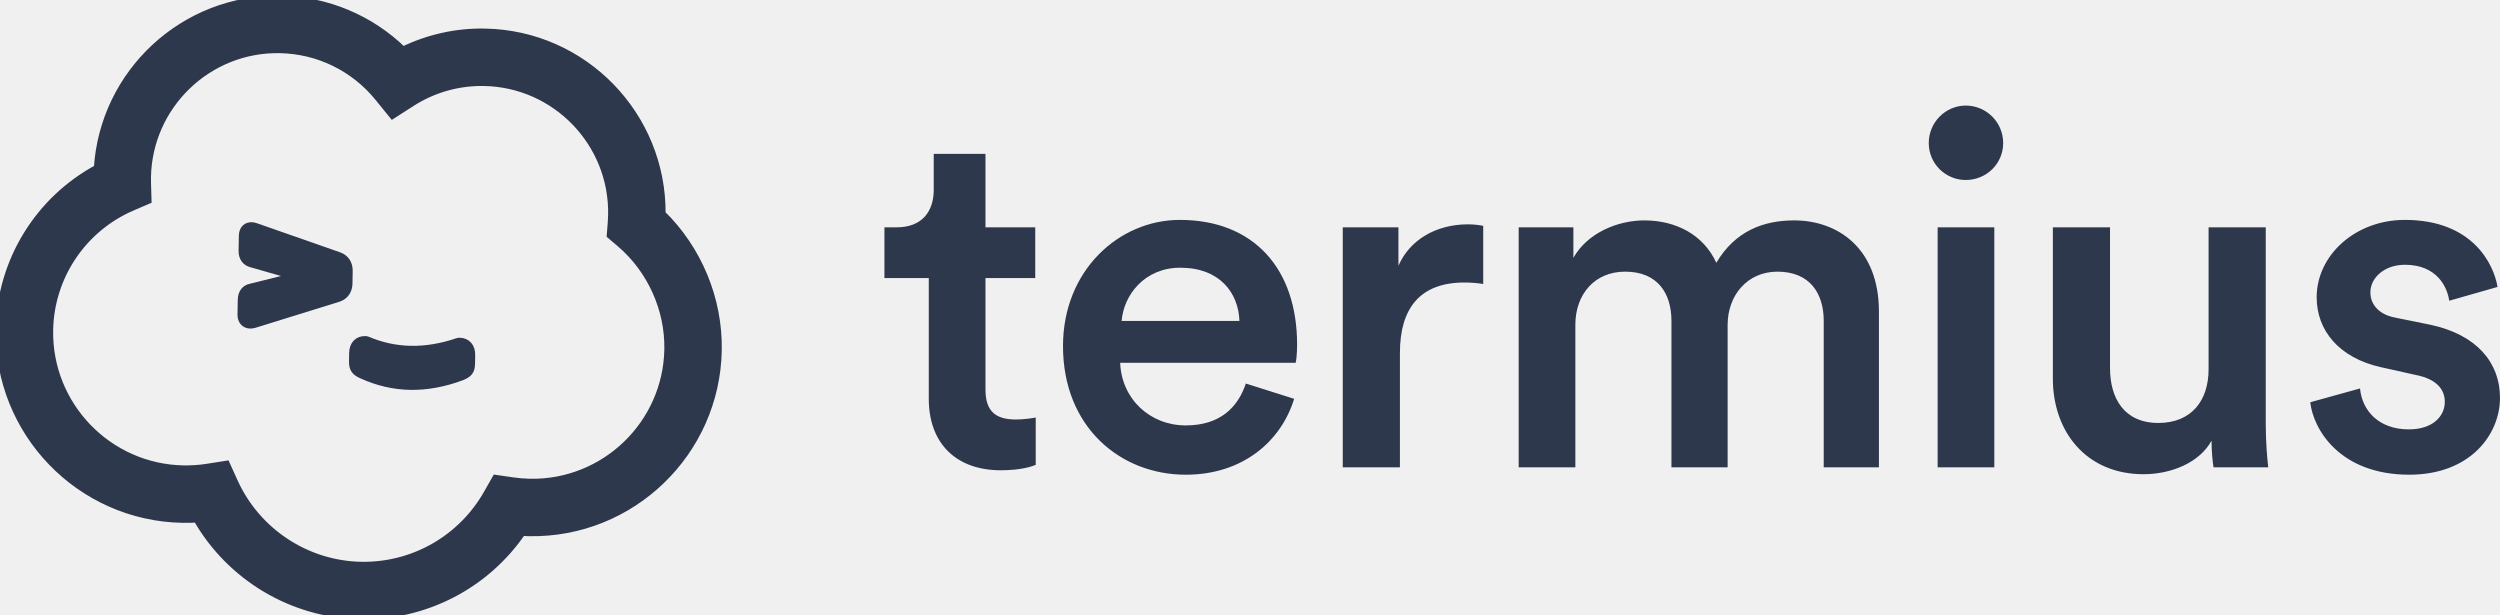
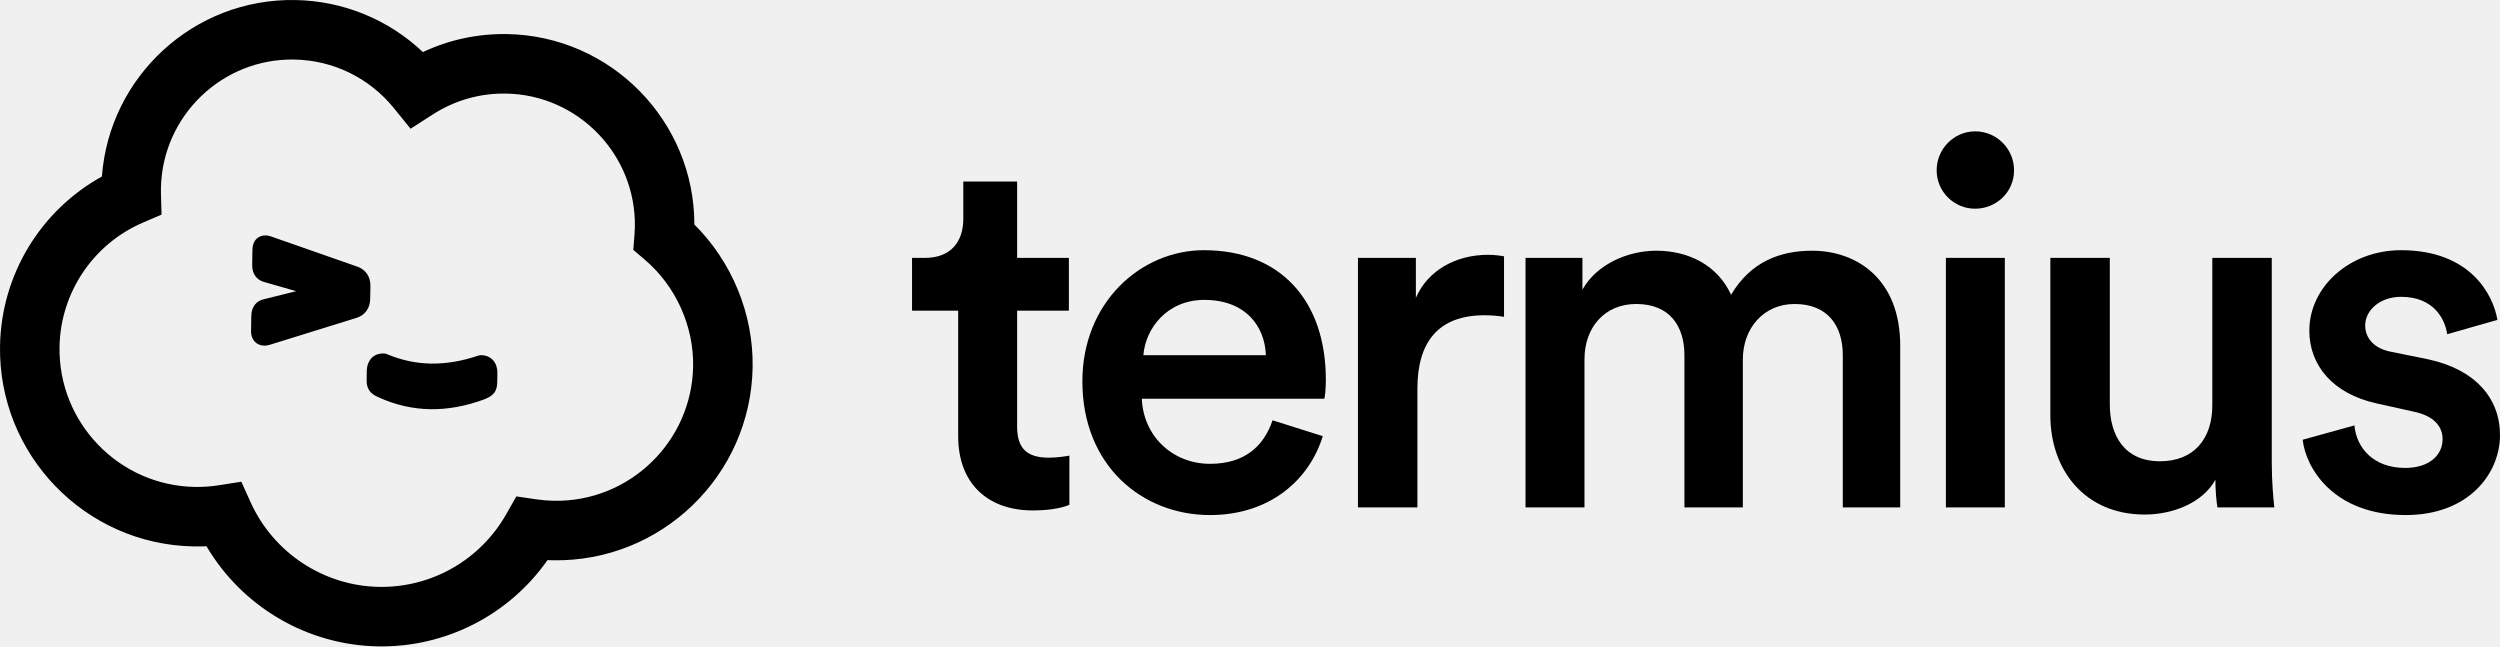
- <svg viewBox="0 0 101.59 24.99" overflow="visible" id="svg638972054_7774">
-   <g>
-     <path d="M 11.399 0.001 C 13.277 0.034 15.045 0.78 16.37 2.076 C 17.406 1.568 18.549 1.314 19.703 1.336 C 23.707 1.405 26.909 4.702 26.872 8.699 C 28.348 10.138 29.191 12.162 29.155 14.226 C 29.083 18.373 25.652 21.686 21.505 21.614 C 21.404 21.612 21.302 21.608 21.201 21.602 C 19.725 23.763 17.26 25.036 14.643 24.988 C 11.888 24.94 9.369 23.425 8.017 21.058 C 7.82 21.07 7.623 21.074 7.425 21.071 C 3.258 20.998 -0.071 17.55 0.001 13.383 C 0.049 10.629 1.59 8.138 3.988 6.852 C 4.223 2.978 7.481 -0.067 11.399 0.001 Z M 11.364 1.985 C 8.436 1.934 6.011 4.276 5.96 7.204 C 5.959 7.286 5.959 7.368 5.962 7.451 L 5.982 8.125 L 5.361 8.392 C 3.346 9.257 2.024 11.225 1.985 13.417 C 1.932 16.489 4.388 19.033 7.46 19.087 C 7.786 19.092 8.112 19.07 8.435 19.019 L 9.182 18.901 L 9.494 19.59 C 10.415 21.627 12.446 22.965 14.678 23.004 C 16.806 23.041 18.772 21.918 19.824 20.064 L 20.159 19.474 L 20.83 19.572 C 21.065 19.606 21.302 19.625 21.539 19.63 C 24.59 19.683 27.118 17.243 27.171 14.192 C 27.2 12.555 26.469 10.939 25.218 9.874 L 24.832 9.546 L 24.872 9.041 C 24.88 8.936 24.885 8.83 24.887 8.724 C 24.938 5.796 22.596 3.371 19.668 3.32 C 18.619 3.3 17.588 3.593 16.706 4.161 L 15.958 4.641 L 15.399 3.952 C 14.405 2.727 12.94 2.013 11.364 1.985 Z" fill="#2E384D" />
-     <path d="M 18.676 13.899 C 18.966 13.904 19.14 14.11 19.135 14.425 L 19.129 14.784 C 19.124 15.069 19.026 15.171 18.756 15.284 L 18.736 15.292 C 18.03 15.553 17.337 15.68 16.674 15.668 C 16.008 15.656 15.353 15.505 14.73 15.22 C 14.704 15.209 14.704 15.209 14.679 15.197 C 14.45 15.091 14.353 14.967 14.357 14.699 L 14.363 14.34 C 14.369 14.025 14.55 13.826 14.84 13.831 L 14.905 13.841 L 14.922 13.848 C 15.493 14.089 16.09 14.217 16.697 14.228 C 17.307 14.239 17.947 14.132 18.6 13.911 L 18.659 13.899 Z M 10.224 9.204 C 10.282 9.205 10.342 9.219 10.402 9.243 L 13.769 10.421 C 14.024 10.513 14.162 10.726 14.157 11.015 L 14.149 11.514 C 14.144 11.803 13.999 12.011 13.74 12.094 L 10.327 13.154 C 10.276 13.169 10.222 13.177 10.169 13.177 C 9.956 13.173 9.822 13.014 9.826 12.788 L 9.836 12.187 C 9.841 11.898 9.991 11.741 10.189 11.702 L 12.095 11.228 L 10.202 10.685 C 10.005 10.629 9.866 10.467 9.87 10.19 L 9.881 9.58 C 9.885 9.313 10.044 9.201 10.224 9.204 Z" fill="#2E384D" />
-     <path d="M 11.399 0.001 C 13.277 0.034 15.045 0.78 16.37 2.076 C 17.406 1.568 18.549 1.314 19.703 1.336 C 23.707 1.405 26.909 4.702 26.872 8.699 C 28.348 10.138 29.191 12.162 29.155 14.226 C 29.083 18.373 25.652 21.686 21.505 21.614 C 21.404 21.612 21.302 21.608 21.201 21.602 C 19.725 23.763 17.26 25.036 14.643 24.988 C 11.888 24.94 9.369 23.425 8.017 21.058 C 7.82 21.07 7.623 21.074 7.425 21.071 C 3.258 20.998 -0.071 17.55 0.001 13.383 C 0.049 10.629 1.59 8.138 3.988 6.852 C 4.223 2.978 7.481 -0.067 11.399 0.001 Z M 11.364 1.985 C 8.436 1.934 6.011 4.276 5.96 7.204 C 5.959 7.286 5.959 7.368 5.962 7.451 L 5.982 8.125 L 5.361 8.392 C 3.346 9.257 2.024 11.225 1.985 13.417 C 1.932 16.489 4.388 19.033 7.46 19.087 C 7.786 19.092 8.112 19.07 8.435 19.019 L 9.182 18.901 L 9.494 19.59 C 10.415 21.627 12.446 22.965 14.678 23.004 C 16.806 23.041 18.772 21.918 19.824 20.064 L 20.159 19.474 L 20.83 19.572 C 21.065 19.606 21.302 19.625 21.539 19.63 C 24.59 19.683 27.118 17.243 27.171 14.192 C 27.2 12.555 26.469 10.939 25.218 9.874 L 24.832 9.546 L 24.872 9.041 C 24.88 8.936 24.885 8.83 24.887 8.724 C 24.938 5.796 22.596 3.371 19.668 3.32 C 18.619 3.3 17.588 3.593 16.706 4.161 L 15.958 4.641 L 15.399 3.952 C 14.405 2.727 12.94 2.013 11.364 1.985 Z" fill="transparent" stroke-width="0.35" stroke="#2E384D" stroke-miterlimit="10" stroke-dasharray="" />
-     <path d="M 18.676 13.899 C 18.966 13.904 19.14 14.11 19.135 14.425 L 19.129 14.784 C 19.124 15.069 19.026 15.171 18.756 15.284 L 18.736 15.292 C 18.03 15.553 17.337 15.68 16.674 15.668 C 16.008 15.656 15.353 15.505 14.73 15.22 C 14.704 15.209 14.704 15.209 14.679 15.197 C 14.45 15.091 14.353 14.967 14.357 14.699 L 14.363 14.34 C 14.369 14.025 14.55 13.826 14.84 13.831 L 14.905 13.841 L 14.922 13.848 C 15.493 14.089 16.09 14.217 16.697 14.228 C 17.307 14.239 17.947 14.132 18.6 13.911 L 18.659 13.899 Z M 10.224 9.204 C 10.282 9.205 10.342 9.219 10.402 9.243 L 13.769 10.421 C 14.024 10.513 14.162 10.726 14.157 11.015 L 14.149 11.514 C 14.144 11.803 13.999 12.011 13.74 12.094 L 10.327 13.154 C 10.276 13.169 10.222 13.177 10.169 13.177 C 9.956 13.173 9.822 13.014 9.826 12.788 L 9.836 12.187 C 9.841 11.898 9.991 11.741 10.189 11.702 L 12.095 11.228 L 10.202 10.685 C 10.005 10.629 9.866 10.467 9.87 10.19 L 9.881 9.58 C 9.885 9.313 10.044 9.201 10.224 9.204 Z" fill="transparent" stroke-width="0.35" stroke="#2E384D" stroke-miterlimit="10" stroke-dasharray="" />
-     <path d="M 40.046 6.253 L 40.046 9.237 L 42.068 9.237 L 42.068 11.299 L 40.046 11.299 L 40.046 15.825 C 40.046 16.687 40.426 17.047 41.287 17.047 C 41.608 17.047 41.988 16.987 42.088 16.967 L 42.088 18.889 C 41.948 18.949 41.507 19.11 40.666 19.11 C 38.864 19.11 37.742 18.028 37.742 16.206 L 37.742 11.299 L 35.94 11.299 L 35.94 9.237 L 36.441 9.237 C 37.482 9.237 37.943 8.576 37.943 7.715 L 37.943 6.253 Z M 45.579 13.042 L 50.366 13.042 C 50.326 11.9 49.565 10.879 47.963 10.879 C 46.501 10.879 45.66 12 45.579 13.042 Z M 50.626 15.585 L 52.589 16.206 C 52.068 17.908 50.526 19.29 48.183 19.29 C 45.539 19.29 43.196 17.367 43.196 14.063 C 43.196 10.979 45.479 8.936 47.943 8.936 C 50.947 8.936 52.709 10.919 52.709 14.003 C 52.709 14.383 52.669 14.704 52.649 14.744 L 45.519 14.744 C 45.579 16.226 46.741 17.287 48.183 17.287 C 49.585 17.287 50.306 16.546 50.626 15.585 Z M 60.272 9.177 L 60.272 11.54 C 60.02 11.5 59.766 11.48 59.511 11.48 C 57.708 11.48 56.887 12.521 56.887 14.343 L 56.887 18.99 L 54.564 18.99 L 54.564 9.237 L 56.827 9.237 L 56.827 10.799 C 57.288 9.737 58.369 9.116 59.651 9.116 C 59.931 9.116 60.172 9.156 60.272 9.177 Z M 64.016 18.99 L 61.713 18.99 L 61.713 9.237 L 63.936 9.237 L 63.936 10.478 C 64.497 9.477 65.718 8.956 66.82 8.956 C 68.101 8.956 69.223 9.537 69.744 10.678 C 70.505 9.397 71.646 8.956 72.908 8.956 C 74.67 8.956 76.352 10.078 76.352 12.661 L 76.352 18.99 L 74.109 18.99 L 74.109 13.042 C 74.109 11.9 73.529 11.039 72.227 11.039 C 71.005 11.039 70.204 12 70.204 13.202 L 70.204 18.99 L 67.921 18.99 L 67.921 13.042 C 67.921 11.92 67.36 11.039 66.039 11.039 C 64.797 11.039 64.016 11.96 64.016 13.202 Z M 81.041 18.99 L 78.738 18.99 L 78.738 9.237 L 81.041 9.237 Z M 78.377 5.812 C 78.377 4.971 79.058 4.29 79.879 4.29 C 80.72 4.29 81.401 4.971 81.401 5.812 C 81.401 6.653 80.72 7.314 79.879 7.314 C 79.058 7.314 78.377 6.653 78.377 5.812 Z M 89.868 17.908 C 89.388 18.789 88.246 19.27 87.105 19.27 C 84.782 19.27 83.42 17.548 83.42 15.385 L 83.42 9.237 L 85.743 9.237 L 85.743 14.964 C 85.743 16.166 86.304 17.187 87.706 17.187 C 89.047 17.187 89.748 16.286 89.748 15.004 L 89.748 9.237 L 92.071 9.237 L 92.071 17.207 C 92.071 18.008 92.132 18.629 92.172 18.99 L 89.949 18.99 C 89.909 18.769 89.868 18.309 89.868 17.908 Z M 93.88 16.346 L 95.902 15.785 C 95.982 16.666 96.643 17.448 97.885 17.448 C 98.846 17.448 99.347 16.927 99.347 16.326 C 99.347 15.805 98.986 15.405 98.205 15.245 L 96.763 14.924 C 95.041 14.544 94.14 13.422 94.14 12.08 C 94.14 10.378 95.702 8.936 97.725 8.936 C 100.448 8.936 101.33 10.698 101.49 11.66 L 99.527 12.221 C 99.447 11.66 99.027 10.759 97.725 10.759 C 96.904 10.759 96.323 11.279 96.323 11.88 C 96.323 12.401 96.703 12.781 97.304 12.901 L 98.786 13.202 C 100.629 13.602 101.59 14.724 101.59 16.166 C 101.59 17.648 100.388 19.29 97.905 19.29 C 95.081 19.29 94 17.448 93.88 16.346 Z" fill="#2E384D" />
+ <svg xmlns="http://www.w3.org/2000/svg" width="1694" height="438" viewBox="0 0 1694 438" fill="none">
+   <g clip-path="url(#clip0_9132_1347)">
+     <path fill-rule="evenodd" clip-rule="evenodd" d="M200.044 3.029C232.504 3.596 263.065 16.489 285.97 38.893C303.828 30.14 323.48 25.747 343.579 26.098C412.786 27.307 468.149 84.292 467.502 153.382C493.011 178.259 507.594 213.242 506.971 248.932C505.719 320.615 446.41 377.89 374.73 376.638C372.983 376.608 371.23 376.544 369.477 376.442C344.05 413.616 301.66 435.764 256.12 434.969C208.507 434.138 164.95 407.937 141.592 367.033C138.186 367.238 134.77 367.311 131.359 367.252C59.326 365.994 1.772 306.389 3.03 234.35C3.861 186.752 30.498 143.683 71.947 121.461C75.998 54.492 132.33 1.848 200.044 3.029ZM199.445 37.33C148.836 36.447 106.916 76.931 106.032 127.544C106.007 128.957 106.016 130.389 106.058 131.805L106.4 143.464L95.685 148.07C60.847 163.038 37.99 197.052 37.328 234.949C36.402 288.045 78.867 332.024 131.958 332.951C137.602 333.049 143.27 332.654 148.808 331.778L161.722 329.738L167.111 341.654C183.038 376.873 218.143 400 256.719 400.673C293.511 401.315 327.498 381.891 345.673 349.849L351.461 339.642L363.07 341.338C367.133 341.931 371.256 342.267 375.329 342.338C428.067 343.258 471.751 301.074 472.672 248.333C473.166 220.049 460.53 192.113 438.91 173.704L432.243 168.03L432.928 159.297C433.07 157.487 433.162 155.643 433.193 153.818C434.077 103.205 393.591 61.283 342.981 60.399C324.751 60.081 307.097 65.096 291.772 74.943L278.853 83.244L269.182 71.317C252.008 50.149 226.685 37.806 199.445 37.33Z" fill="black" />
+     <path d="M326.086 243.686C331.1 243.776 334.115 247.335 334.023 252.783L333.917 258.981C333.832 263.912 332.144 265.67 327.475 267.622L327.122 267.769C314.926 272.281 302.955 274.464 291.481 274.26C279.968 274.055 268.65 271.446 257.877 266.517C257.442 266.324 257.441 266.324 257.007 266.127C253.037 264.299 251.362 262.152 251.442 257.512L251.548 251.315C251.641 245.866 254.777 242.416 259.791 242.506L260.91 242.678L261.207 242.804C271.067 246.976 281.39 249.182 291.889 249.369C302.429 249.557 313.498 247.714 324.788 243.886L325.804 243.681L326.086 243.686Z" fill="black" />
+     <path d="M179.994 162.526C180.997 162.544 182.035 162.783 183.066 163.201L241.268 183.562C245.687 185.154 248.071 188.842 247.985 193.833L247.838 202.462C247.752 207.452 245.247 211.052 240.768 212.487L181.783 230.803C180.787 231.084 179.902 231.214 179.042 231.199C175.368 231.134 173.051 228.396 173.117 224.473L173.295 214.084C173.38 209.09 175.969 206.383 179.387 205.714L212.333 197.516L179.611 188.126C176.218 187.155 173.804 184.366 173.886 179.564L174.066 169.018C174.145 164.409 176.892 162.471 179.994 162.526Z" fill="black" />
+     <path d="M200.096 0.02C232.613 0.588 263.274 13.241 286.551 35.277C304.326 26.922 323.769 22.742 343.632 23.089C414.064 24.319 470.485 81.965 470.515 152.128C496.045 177.517 510.61 212.884 509.98 248.985C508.699 322.33 448.02 380.928 374.678 379.648C373.453 379.627 372.225 379.587 370.996 379.532C344.901 416.697 302.054 438.781 256.068 437.979C208.01 437.14 164.006 411.028 139.913 370.134C137.046 370.267 134.174 370.311 131.306 370.261C57.611 368.975 -1.266 307.999 0.021 234.298C0.861 186.167 27.492 142.566 69.054 119.609C74.029 51.835 131.327 -1.18 200.096 0.02ZM199.992 6.039C133.897 4.886 78.905 56.275 74.951 121.643L74.85 123.319L73.368 124.113C32.874 145.824 6.851 187.903 6.039 234.403C4.811 304.78 61.041 363.014 131.412 364.242C134.745 364.3 138.083 364.229 141.41 364.028L143.277 363.916L144.205 365.54C167.042 405.532 209.632 431.147 256.173 431.96C300.695 432.737 342.134 411.086 366.993 374.742L367.953 373.338L369.652 373.437C371.362 373.536 373.074 373.599 374.782 373.629C444.8 374.851 502.739 318.901 503.962 248.88C504.57 214.029 490.323 179.842 465.4 155.537L464.479 154.639L464.492 153.354C465.124 85.916 411.079 30.288 343.527 29.108C323.903 28.765 304.723 33.053 287.295 41.596L285.386 42.532L283.865 41.045C261.508 19.177 231.681 6.592 199.992 6.039ZM199.498 34.32C227.627 34.811 253.786 47.562 271.519 69.421L279.493 79.253L290.145 72.41C305.971 62.242 324.209 57.06 343.033 57.389C395.306 58.302 437.115 101.595 436.203 153.87C436.178 155.287 436.118 156.713 436.028 158.125L435.929 159.533L435.363 166.732L440.86 171.412C463.163 190.402 476.19 219.197 475.681 248.385C474.731 302.788 429.676 346.297 375.276 345.347C371.076 345.274 366.824 344.929 362.635 344.317L353.062 342.918L348.292 351.334C329.574 384.333 294.563 404.344 256.667 403.683C216.924 402.989 180.774 379.171 164.368 342.895L159.925 333.069L149.278 334.751C143.566 335.654 137.724 336.062 131.906 335.96C77.152 335.004 33.363 289.654 34.319 234.896C35.001 195.814 58.573 160.739 94.497 145.305L103.33 141.506L103.049 131.894C103.006 130.432 102.996 128.952 103.022 127.491C103.935 75.216 147.226 33.408 199.498 34.32ZM199.393 40.34C150.445 39.486 109.897 78.646 109.042 127.596C109.018 128.962 109.026 130.347 109.066 131.717L109.468 145.421L96.873 150.836C63.122 165.337 40.978 198.29 40.338 235.002C39.44 286.436 80.581 329.043 132.01 329.941C137.48 330.036 142.973 329.654 148.337 328.805L163.519 326.406L169.853 340.414C185.303 374.575 219.361 397.01 256.771 397.663C292.459 398.286 325.423 379.448 343.055 348.363L349.859 336.366L363.505 338.359C367.442 338.934 371.438 339.259 375.382 339.328C426.457 340.219 468.77 299.359 469.662 248.281C470.14 220.901 457.896 193.824 436.96 175.996L429.122 169.326L429.927 159.061C430.065 157.309 430.153 155.527 430.184 153.765C431.038 104.815 391.877 64.264 342.928 63.409C325.292 63.101 308.223 67.95 293.398 77.475L278.213 87.233L266.844 73.214C250.23 52.735 225.743 40.8 199.393 40.34ZM260.048 239.499L261.369 239.703L261.737 239.761L262.081 239.906L262.379 240.032C271.891 244.056 281.836 246.179 291.942 246.359C302.094 246.54 312.818 244.765 323.822 241.034L324.005 240.973L324.195 240.935L325.212 240.73L325.532 240.666L325.858 240.671L326.139 240.677C329.386 240.735 332.246 241.946 334.246 244.256C336.211 246.527 337.088 249.56 337.032 252.834L336.926 259.032C336.878 261.808 336.376 264.24 334.786 266.273C333.267 268.217 331.056 269.388 328.636 270.399L328.631 270.401L328.279 270.548L328.223 270.571L328.167 270.592C315.667 275.217 303.323 277.482 291.428 277.27C279.489 277.057 267.763 274.351 256.625 269.255C256.219 269.074 256.197 269.065 255.76 268.866L255.749 268.86C253.54 267.844 251.557 266.558 250.209 264.554C248.84 262.519 248.387 260.139 248.433 257.46L248.538 251.263L248.559 250.652C248.721 247.616 249.703 244.849 251.619 242.785C253.697 240.546 256.597 239.439 259.844 239.496L260.048 239.499ZM259.562 245.516C257.893 245.524 256.771 246.084 256.03 246.882C255.229 247.745 254.594 249.193 254.557 251.367L254.451 257.563C254.418 259.525 254.762 260.539 255.203 261.194C255.665 261.88 256.505 262.581 258.266 263.392L259.102 263.768L259.129 263.78C269.537 268.542 280.448 271.053 291.534 271.251C302.572 271.447 314.155 269.35 326.03 264.962L326.318 264.843C328.564 263.904 329.532 263.22 330.044 262.565C330.487 261.998 330.87 261.085 330.907 258.93L331.014 252.732C331.051 250.558 330.466 249.087 329.693 248.195C328.96 247.348 327.817 246.738 326.073 246.697L325.561 246.8C314.051 250.681 302.703 252.572 291.835 252.378C280.962 252.185 270.277 249.901 260.083 245.596L259.562 245.516ZM180.048 159.516C181.446 159.541 182.809 159.865 184.08 160.367L242.261 180.721L242.274 180.725L242.287 180.73C245.054 181.726 247.309 183.434 248.838 185.779C250.358 188.11 251.046 190.895 250.995 193.885L250.847 202.514C250.796 205.502 250.013 208.261 248.413 210.539C246.803 212.829 244.489 214.456 241.686 215.354L241.661 215.362L182.676 233.678L182.637 233.689L182.599 233.7C181.537 233.999 180.499 234.181 179.443 234.207L178.988 234.209C176.372 234.162 174.043 233.138 172.407 231.26C170.799 229.413 170.065 226.979 170.108 224.421L170.286 214.032C170.337 211.023 171.153 208.423 172.723 206.42C174.273 204.442 176.393 203.261 178.685 202.786L200.699 197.309L178.781 191.02C176.521 190.372 174.462 189.076 172.999 187.036C171.538 184.999 170.826 182.436 170.876 179.513L171.057 168.966C171.107 166.063 172.017 163.596 173.799 161.864C175.567 160.146 177.861 159.478 180.048 159.516ZM179.941 165.535C179.026 165.519 178.394 165.792 177.994 166.182C177.607 166.558 177.105 167.364 177.076 169.069L176.895 179.615C176.863 181.494 177.317 182.728 177.891 183.528C178.427 184.275 179.203 184.834 180.231 185.168L180.439 185.232L180.441 185.233L223.967 197.723L180.114 208.635L180.04 208.653L179.965 208.668C178.886 208.879 178.052 209.378 177.46 210.133C176.86 210.9 176.338 212.151 176.304 214.136L176.127 224.525C176.104 225.89 176.495 226.787 176.947 227.306C177.372 227.794 178.038 228.171 179.096 228.19C179.595 228.198 180.175 228.126 180.938 227.913L239.85 209.621C241.526 209.084 242.704 208.193 243.488 207.077C244.281 205.948 244.794 204.411 244.829 202.41L244.976 193.782C245.01 191.781 244.55 190.225 243.794 189.067C243.048 187.922 241.901 186.99 240.248 186.395L182.072 166.043L182.004 166.018L181.936 165.991C181.177 165.683 180.505 165.545 179.941 165.535Z" fill="black" />
+     <path d="M1560.29 297.972L1595.36 288.252C1596.75 303.526 1608.21 317.064 1629.75 317.064C1646.42 317.064 1655.1 308.039 1655.1 297.625C1655.1 288.599 1648.85 281.657 1635.31 278.88L1610.3 273.326C1580.43 266.73 1564.8 247.291 1564.8 224.033C1564.8 194.527 1591.89 169.534 1626.97 169.534C1674.2 169.534 1689.48 200.081 1692.26 216.744L1658.23 226.463C1656.84 216.744 1649.54 201.123 1626.97 201.123C1612.73 201.123 1602.66 210.148 1602.66 220.562C1602.66 229.587 1609.26 236.183 1619.68 238.266L1645.38 243.473C1677.33 250.415 1694 269.854 1694 294.848C1694 320.535 1673.16 349 1630.1 349C1581.12 349 1562.37 317.064 1560.29 297.972Z" fill="black" />
+     <path d="M1501.14 325.048C1492.81 340.322 1473.01 348.653 1453.22 348.653C1412.93 348.653 1389.31 318.8 1389.31 281.31V174.741H1429.6V274.02C1429.6 294.848 1439.32 312.551 1463.63 312.551C1486.9 312.551 1499.06 296.931 1499.06 274.714V174.741H1539.35V312.899C1539.35 326.784 1540.39 337.545 1541.08 343.793H1502.53C1501.84 339.975 1501.14 331.991 1501.14 325.048Z" fill="black" />
+     <path d="M1358.47 343.793H1318.53V174.741H1358.47V343.793ZM1312.28 115.382C1312.28 100.802 1324.09 89 1338.33 89C1352.92 89 1364.73 100.802 1364.73 115.382C1364.73 129.961 1352.92 141.417 1338.33 141.417C1324.09 141.417 1312.28 129.961 1312.28 115.382Z" fill="black" />
+     <path d="M1073.64 343.793H1033.7V174.741H1072.25V196.263C1081.98 178.907 1103.16 169.881 1122.26 169.881C1144.49 169.881 1163.94 179.948 1172.97 199.734C1186.17 177.518 1205.96 169.881 1227.85 169.881C1258.41 169.881 1287.58 189.32 1287.58 234.1V343.793H1248.68V240.696C1248.68 220.909 1238.61 205.983 1216.04 205.983C1194.85 205.983 1180.96 222.645 1180.96 243.473V343.793H1141.37V240.696C1141.37 221.256 1131.64 205.983 1108.72 205.983C1087.19 205.983 1073.64 221.951 1073.64 243.473V343.793Z" fill="black" />
+     <path d="M1019.13 173.7V214.661C1014.61 213.967 1010.1 213.619 1005.93 213.619C974.674 213.619 960.435 231.67 960.435 263.259V343.793H920.147V174.741H959.393V201.817C967.381 183.419 986.135 172.658 1008.36 172.658C1013.23 172.658 1017.39 173.352 1019.13 173.7Z" fill="black" />
+     <path d="M774.75 240.696H857.756C857.062 220.909 843.864 203.206 816.079 203.206C790.726 203.206 776.139 222.645 774.75 240.696ZM862.271 284.781L896.307 295.542C887.277 325.048 860.535 349 819.9 349C774.055 349 733.42 315.676 733.42 258.399C733.42 204.941 773.013 169.534 815.732 169.534C867.828 169.534 898.391 203.9 898.391 257.358C898.391 263.953 897.697 269.507 897.349 270.202H773.708C774.75 295.889 794.894 314.287 819.9 314.287C844.211 314.287 856.714 301.443 862.271 284.781Z" fill="black" />
+     <path d="M689.198 123.019V174.741H724.276V210.495H689.198V288.947C689.198 303.873 695.797 310.121 710.731 310.121C716.288 310.121 722.887 309.08 724.623 308.733V342.057C722.192 343.099 714.552 345.876 699.965 345.876C668.707 345.876 649.258 327.131 649.258 295.542V210.495H618V174.741H626.683C644.743 174.741 652.731 163.286 652.731 148.359V123.019H689.198Z" fill="black" />
  </g>
+   <defs>
+     <clipPath id="clip0_9132_1347">
+       <rect width="1694" height="438" fill="white" />
+     </clipPath>
+   </defs>
</svg>
